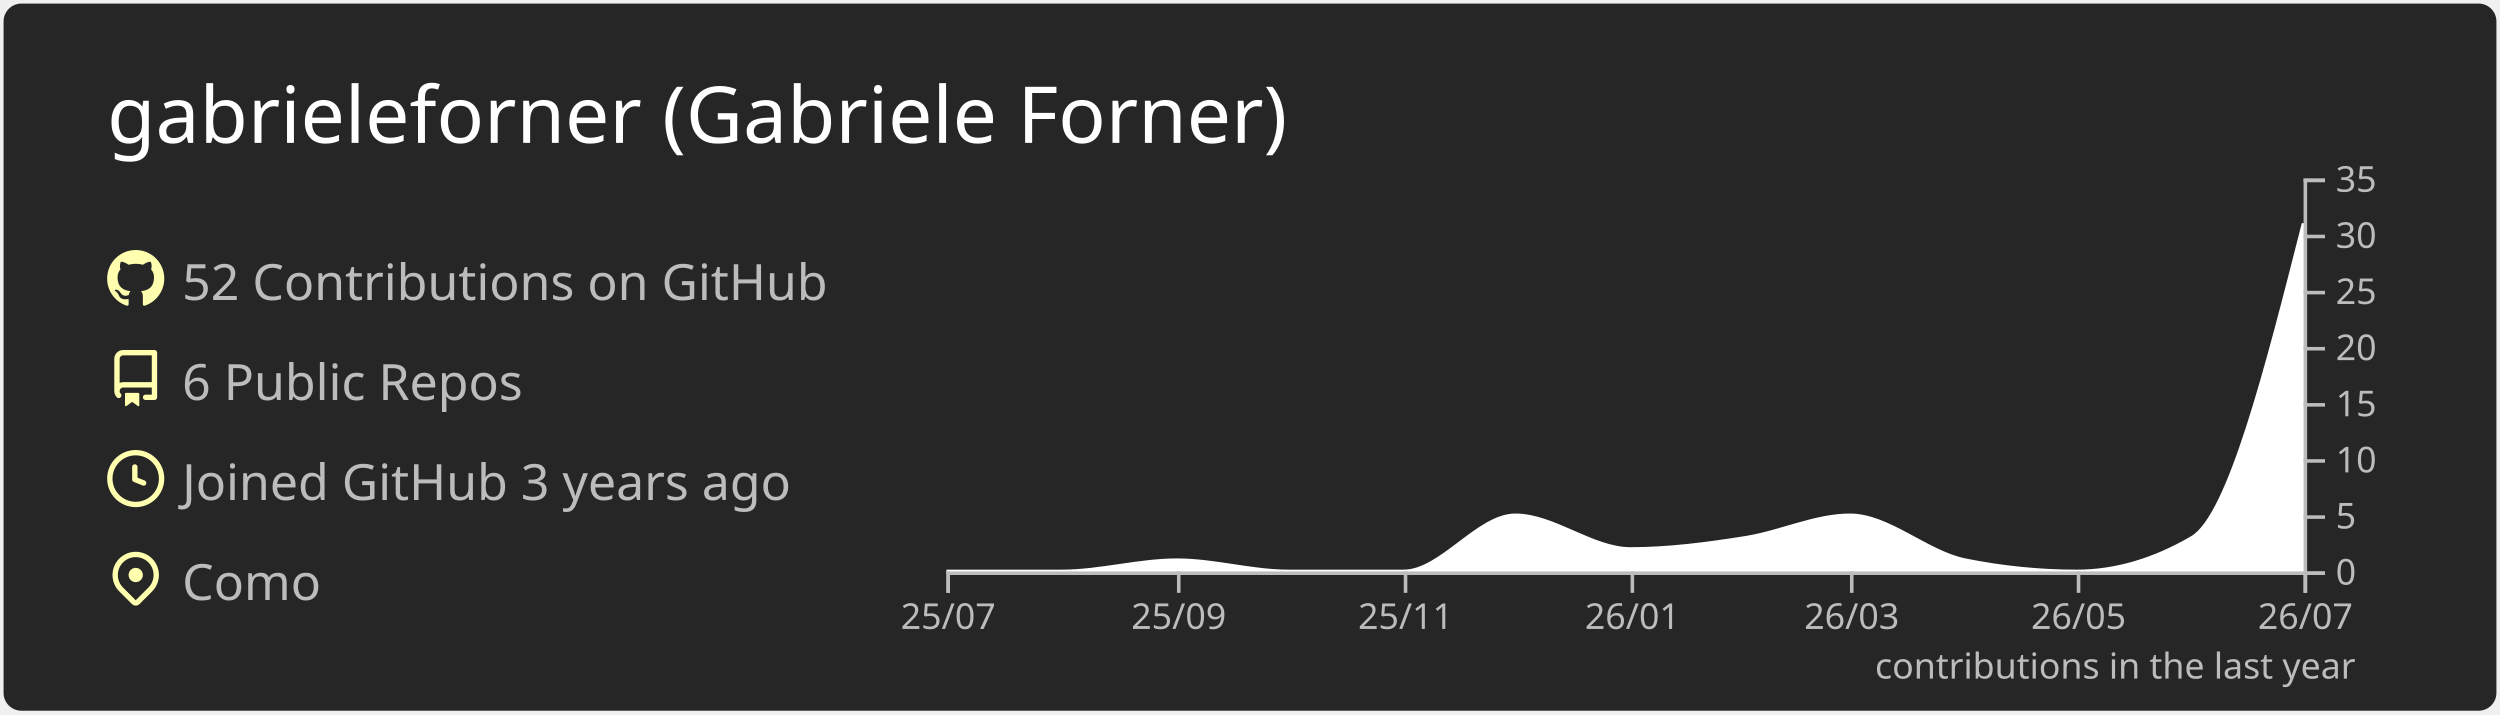
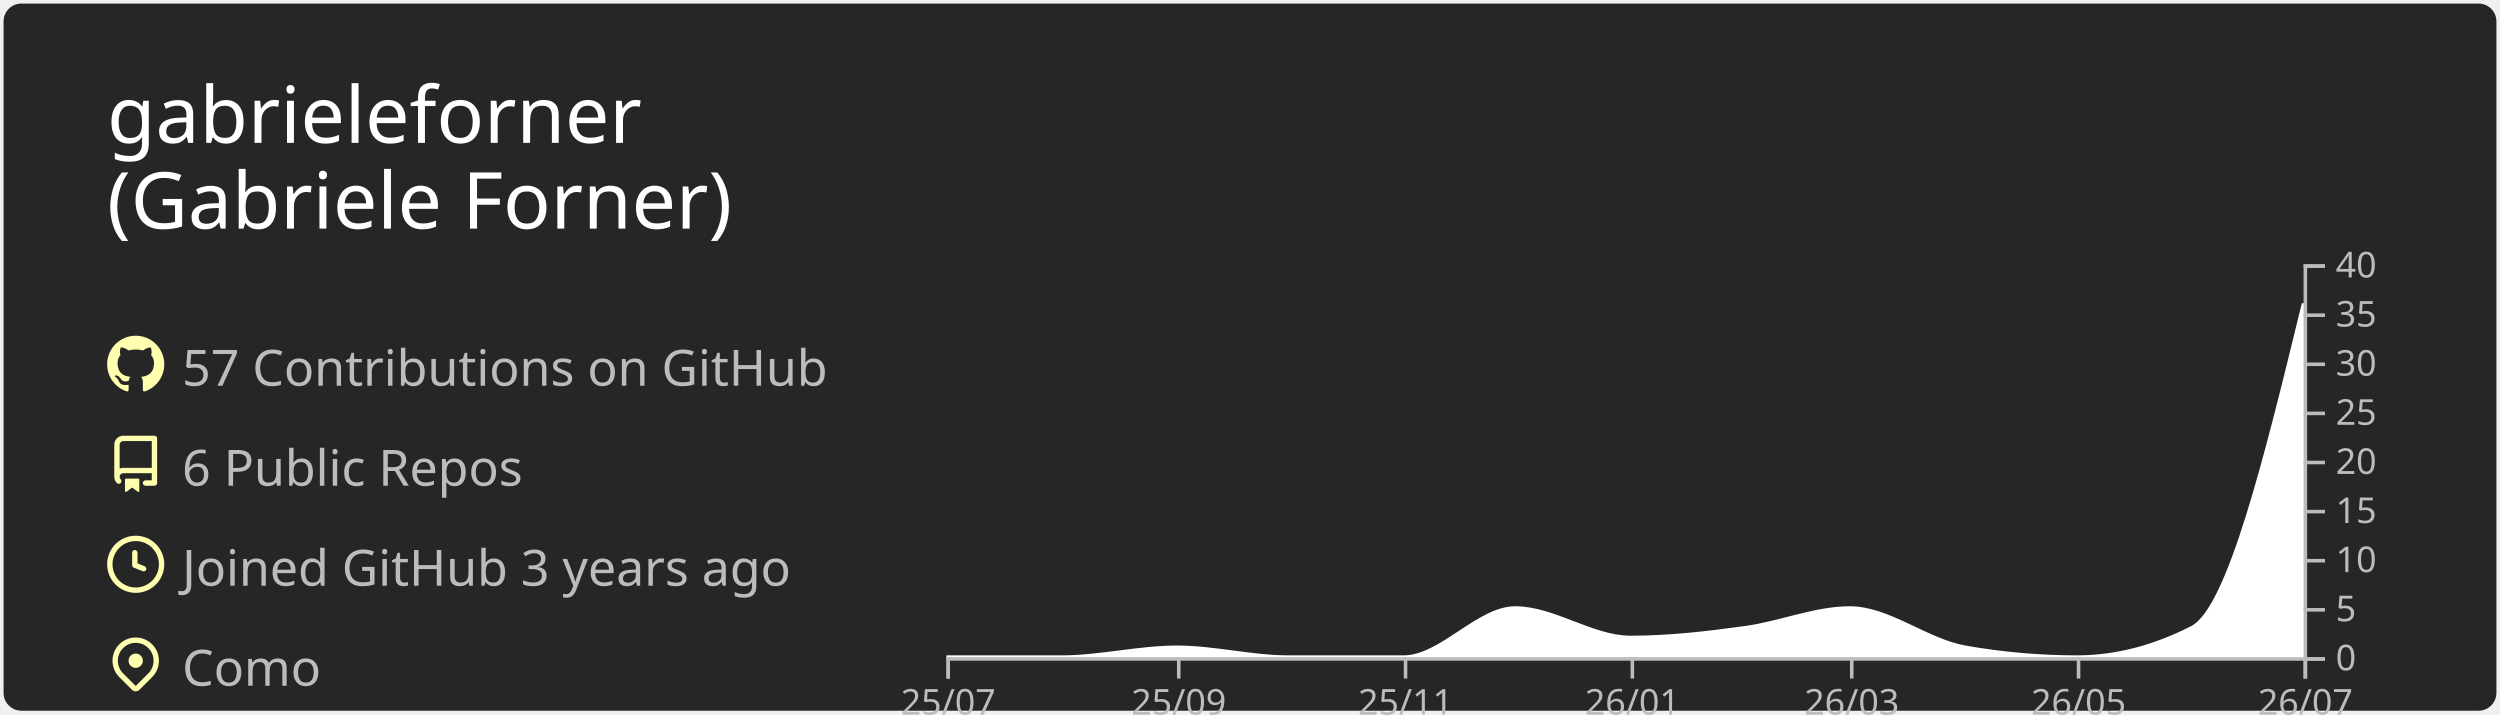
<svg xmlns="http://www.w3.org/2000/svg" width="700" height="200" viewBox="0 0 700 200">
  <style>* {
          font-family: 'Segoe UI', Ubuntu, "Helvetica Neue", Sans-Serif
        }</style>
  <rect x="1" y="1" rx="5" ry="5" height="99%" width="99.714%" stroke="#000000" stroke-width="1" fill="#262626" stroke-opacity="0" />
-   <text x="30" y="40" style="font-size: 22px; fill: #ffffff;">gabrieleforner (Gabriele Forner)</text>
-   <g transform="translate(0,40)">
+   <text x="30" y="40" style="font-size: 22px; fill: #ffffff;">gabrieleforner</text>
+   <text x="30" y="64" style="font-size: 22px; fill: #ffffff;">(Gabriele Forner)</text>
+   <g transform="translate(0,64)">
    <g transform="translate(30,30)">
      <g transform="translate(0,0)" width="14" height="14" fill="#ffffaf">
        <path fill-rule="evenodd" d="M8 0C3.58 0 0 3.58 0 8c0 3.54 2.29 6.53 5.47 7.59.4.07.55-.17.55-.38 0-.19-.01-.82-.01-1.49-2.01.37-2.53-.49-2.69-.94-.09-.23-.48-.94-.82-1.13-.28-.15-.68-.52-.01-.53.63-.01 1.08.58 1.23.82.72 1.21 1.87.87 2.33.66.07-.52.28-.87.51-1.07-1.78-.2-3.64-.89-3.64-3.95 0-.87.31-1.59.82-2.15-.08-.2-.36-1.02.08-2.12 0 0 .67-.21 2.2.82.64-.18 1.32-.27 2-.27.68 0 1.36.09 2 .27 1.53-1.04 2.2-.82 2.2-.82.44 1.1.16 1.92.08 2.12.51.56.82 1.27.82 2.15 0 3.07-1.87 3.75-3.65 3.95.29.25.54.73.54 1.48 0 1.07-.01 1.93-.01 2.2 0 .21.15.46.55.38A8.013 8.013 0 0016 8c0-4.42-3.58-8-8-8z" />
      </g>
      <g transform="translate(0,28)" width="14" height="14" fill="#ffffaf">
        <path fill-rule="evenodd" d="M2 2.5A2.5 2.5 0 014.5 0h8.75a.75.75 0 01.75.75v12.5a.75.75 0 01-.75.75h-2.5a.75.75 0 110-1.5h1.75v-2h-8a1 1 0 00-.714 1.7.75.75 0 01-1.072 1.05A2.495 2.495 0 012 11.5v-9zm10.5-1V9h-8c-.356 0-.694.074-1 .208V2.5a1 1 0 011-1h8zM5 12.25v3.25a.25.25 0 00.4.2l1.45-1.087a.25.25 0 01.3 0L8.6 15.7a.25.25 0 00.4-.2v-3.25a.25.25 0 00-.25-.25h-3.5a.25.25 0 00-.25.25z" />
      </g>
      <g transform="translate(0,56)" width="14" height="14" fill="#ffffaf">
        <path fill-rule="evenodd" d="M1.5 8a6.5 6.5 0 1113 0 6.5 6.5 0 01-13 0zM8 0a8 8 0 100 16A8 8 0 008 0zm.5 4.75a.75.75 0 00-1.5 0v3.5a.75.75 0 00.471.696l2.5 1a.75.75 0 00.557-1.392L8.5 7.742V4.75z" />
      </g>
      <g transform="translate(0,84)" width="14" height="14" fill="#ffffaf">
        <path fill-rule="evenodd" d="M11.536 3.464a5 5 0 010 7.072L8 14.07l-3.536-3.535a5 5 0 117.072-7.072v.001zm1.06 8.132a6.5 6.5 0 10-9.192 0l3.535 3.536a1.5 1.5 0 002.122 0l3.535-3.536zM8 9a2 2 0 100-4 2 2 0 000 4z" />
      </g>
-       <text x="21" y="14" style="fill: #bcbcbc; font-size: 14px;">52 Contributions on GitHub</text>
+       <text x="21" y="14" style="fill: #bcbcbc; font-size: 14px;">57 Contributions on GitHub</text>
      <text x="21" y="42" style="fill: #bcbcbc; font-size: 14px;">6 Public Repos</text>
      <text x="21" y="70" style="fill: #bcbcbc; font-size: 14px;">Joined GitHub 3 years ago</text>
      <text x="21" y="98" style="fill: #bcbcbc; font-size: 14px;">Como</text>
    </g>
    <g color="#ffffff" transform="translate(295,10)">
-       <path transform="translate(-30,0)" stroke="#ffffff" fill="#ffffff" opacity="1" d="M0,110C10.758,110,21.516,110,32.274,110C43.032,110,53.79,106.857,64.548,106.857C74.959,106.857,85.37,110,95.781,110C106.539,110,117.297,110,128.055,110C138.466,110,148.877,94.286,159.288,94.286C170.046,94.286,180.804,103.714,191.562,103.714C202.32,103.714,213.078,102.287,223.836,100.571C233.553,99.021,243.269,94.286,252.986,94.286C263.744,94.286,274.502,104.692,285.26,106.857C295.671,108.952,306.082,110,316.493,110C327.251,110,338.009,106.857,348.767,100.571C359.178,94.488,369.589,53.53,380,12.571L380,110C369.589,110,359.178,110,348.767,110C338.009,110,327.251,110,316.493,110C306.082,110,295.671,110,285.26,110C274.502,110,263.744,110,252.986,110C243.269,110,233.553,110,223.836,110C213.078,110,202.32,110,191.562,110C180.804,110,170.046,110,159.288,110C148.877,110,138.466,110,128.055,110C117.297,110,106.539,110,95.781,110C85.37,110,74.959,110,64.548,110C53.79,110,43.032,110,32.274,110C21.516,110,10.758,110,0,110Z" />
+       <path transform="translate(-30,0)" stroke="#ffffff" fill="#ffffff" opacity="1" d="M0,110C10.758,110,21.516,110,32.274,110C43.032,110,53.79,107.25,64.548,107.25C74.959,107.25,85.37,110,95.781,110C106.539,110,117.297,110,128.055,110C138.466,110,148.877,96.25,159.288,96.25C170.046,96.25,180.804,104.5,191.562,104.5C202.32,104.5,213.078,103.252,223.836,101.75C233.553,100.394,243.269,96.25,252.986,96.25C263.744,96.25,274.502,105.356,285.26,107.25C295.671,109.083,306.082,110,316.493,110C327.251,110,338.009,107.25,348.767,101.75C359.178,96.427,369.589,53.714,380,11L380,110C369.589,110,359.178,110,348.767,110C338.009,110,327.251,110,316.493,110C306.082,110,295.671,110,285.26,110C274.502,110,263.744,110,252.986,110C243.269,110,233.553,110,223.836,110C213.078,110,202.32,110,191.562,110C180.804,110,170.046,110,159.288,110C148.877,110,138.466,110,128.055,110C117.297,110,106.539,110,95.781,110C85.37,110,74.959,110,64.548,110C53.79,110,43.032,110,32.274,110C21.516,110,10.758,110,0,110Z" />
      <g color="#bcbcbc" transform="translate(-30,110)" fill="none" font-size="10" font-family="sans-serif" text-anchor="middle">
        <path class="domain" stroke="currentColor" d="M0.5,6V0.5H380.5V6" />
        <g class="tick" opacity="1" transform="translate(0.5,0)">
          <line stroke="currentColor" y2="6" />
          <text fill="currentColor" y="9" dy="0.71em">25/07</text>
        </g>
        <g class="tick" opacity="1" transform="translate(65.04795,0)">
          <line stroke="currentColor" y2="6" />
          <text fill="currentColor" y="9" dy="0.71em">25/09</text>
        </g>
        <g class="tick" opacity="1" transform="translate(128.5548,0)">
          <line stroke="currentColor" y2="6" />
          <text fill="currentColor" y="9" dy="0.71em">25/11</text>
        </g>
        <g class="tick" opacity="1" transform="translate(192.0616,0)">
          <line stroke="currentColor" y2="6" />
          <text fill="currentColor" y="9" dy="0.71em">26/01</text>
        </g>
        <g class="tick" opacity="1" transform="translate(253.4863,0)">
          <line stroke="currentColor" y2="6" />
          <text fill="currentColor" y="9" dy="0.71em">26/03</text>
        </g>
        <g class="tick" opacity="1" transform="translate(316.9932,0)">
          <line stroke="currentColor" y2="6" />
          <text fill="currentColor" y="9" dy="0.71em">26/05</text>
        </g>
        <g class="tick" opacity="1" transform="translate(380.5,0)">
          <line stroke="currentColor" y2="6" />
          <text fill="currentColor" y="9" dy="0.71em">26/07</text>
        </g>
      </g>
      <g color="#bcbcbc" transform="translate(350,0)" fill="none" font-size="10" font-family="sans-serif" text-anchor="start">
        <path class="domain" stroke="currentColor" d="M6,110.5H0.5V0.5H6" />
        <g class="tick" opacity="1" transform="translate(0,110.5)">
          <line stroke="currentColor" x2="6" />
          <text fill="currentColor" x="9" dy="0.32em">0</text>
        </g>
-         <g class="tick" opacity="1" transform="translate(0,94.78571)">
+         <g class="tick" opacity="1" transform="translate(0,96.75)">
          <line stroke="currentColor" x2="6" />
          <text fill="currentColor" x="9" dy="0.32em">5</text>
        </g>
-         <g class="tick" opacity="1" transform="translate(0,79.07143)">
+         <g class="tick" opacity="1" transform="translate(0,83)">
          <line stroke="currentColor" x2="6" />
          <text fill="currentColor" x="9" dy="0.32em">10</text>
        </g>
-         <g class="tick" opacity="1" transform="translate(0,63.35714)">
+         <g class="tick" opacity="1" transform="translate(0,69.25)">
          <line stroke="currentColor" x2="6" />
          <text fill="currentColor" x="9" dy="0.32em">15</text>
        </g>
-         <g class="tick" opacity="1" transform="translate(0,47.64286)">
+         <g class="tick" opacity="1" transform="translate(0,55.5)">
          <line stroke="currentColor" x2="6" />
          <text fill="currentColor" x="9" dy="0.32em">20</text>
        </g>
-         <g class="tick" opacity="1" transform="translate(0,31.92857)">
+         <g class="tick" opacity="1" transform="translate(0,41.75)">
          <line stroke="currentColor" x2="6" />
          <text fill="currentColor" x="9" dy="0.32em">25</text>
        </g>
-         <g class="tick" opacity="1" transform="translate(0,16.21429)">
+         <g class="tick" opacity="1" transform="translate(0,28)">
          <line stroke="currentColor" x2="6" />
          <text fill="currentColor" x="9" dy="0.32em">30</text>
        </g>
+         <g class="tick" opacity="1" transform="translate(0,14.25)">
+           <line stroke="currentColor" x2="6" />
+           <text fill="currentColor" x="9" dy="0.32em">35</text>
+         </g>
        <g class="tick" opacity="1" transform="translate(0,0.5)">
          <line stroke="currentColor" x2="6" />
-           <text fill="currentColor" x="9" dy="0.32em">35</text>
+           <text fill="currentColor" x="9" dy="0.32em">40</text>
        </g>
      </g>
      <g>
        <text y="140" x="230" style="fill: #bcbcbc; font-size: 10px;">contributions in the last year</text>
      </g>
    </g>
  </g>
</svg>
